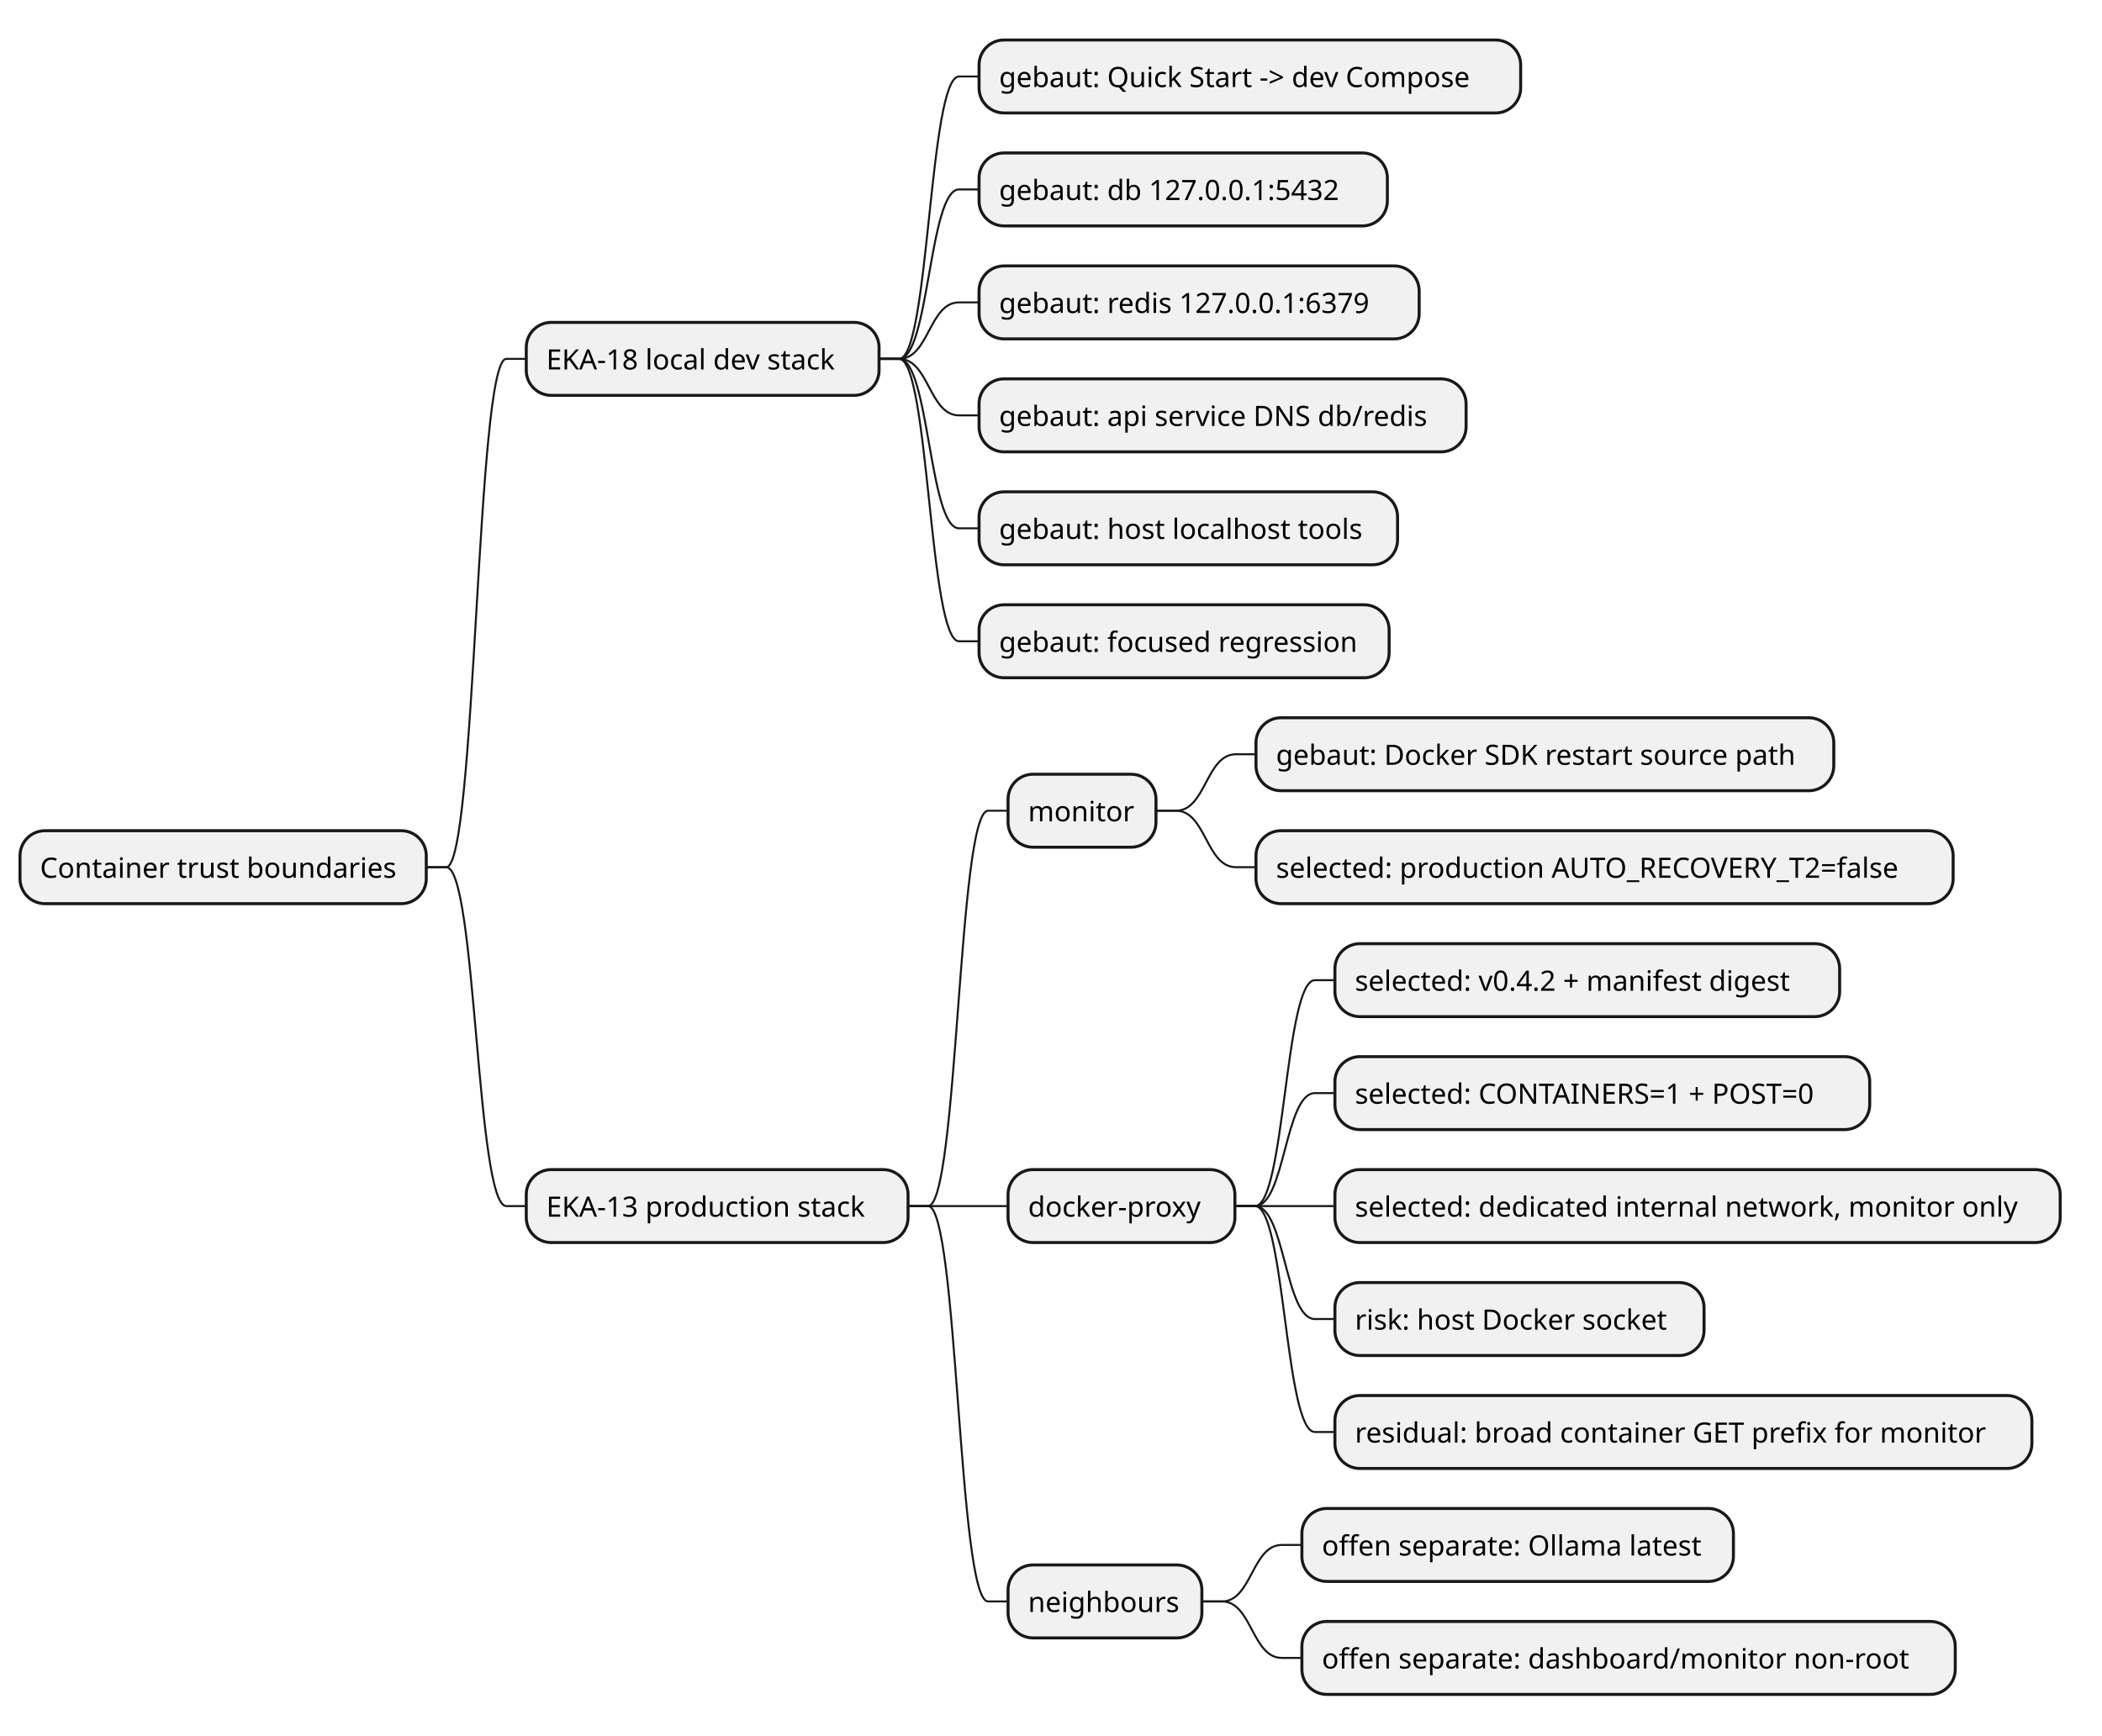
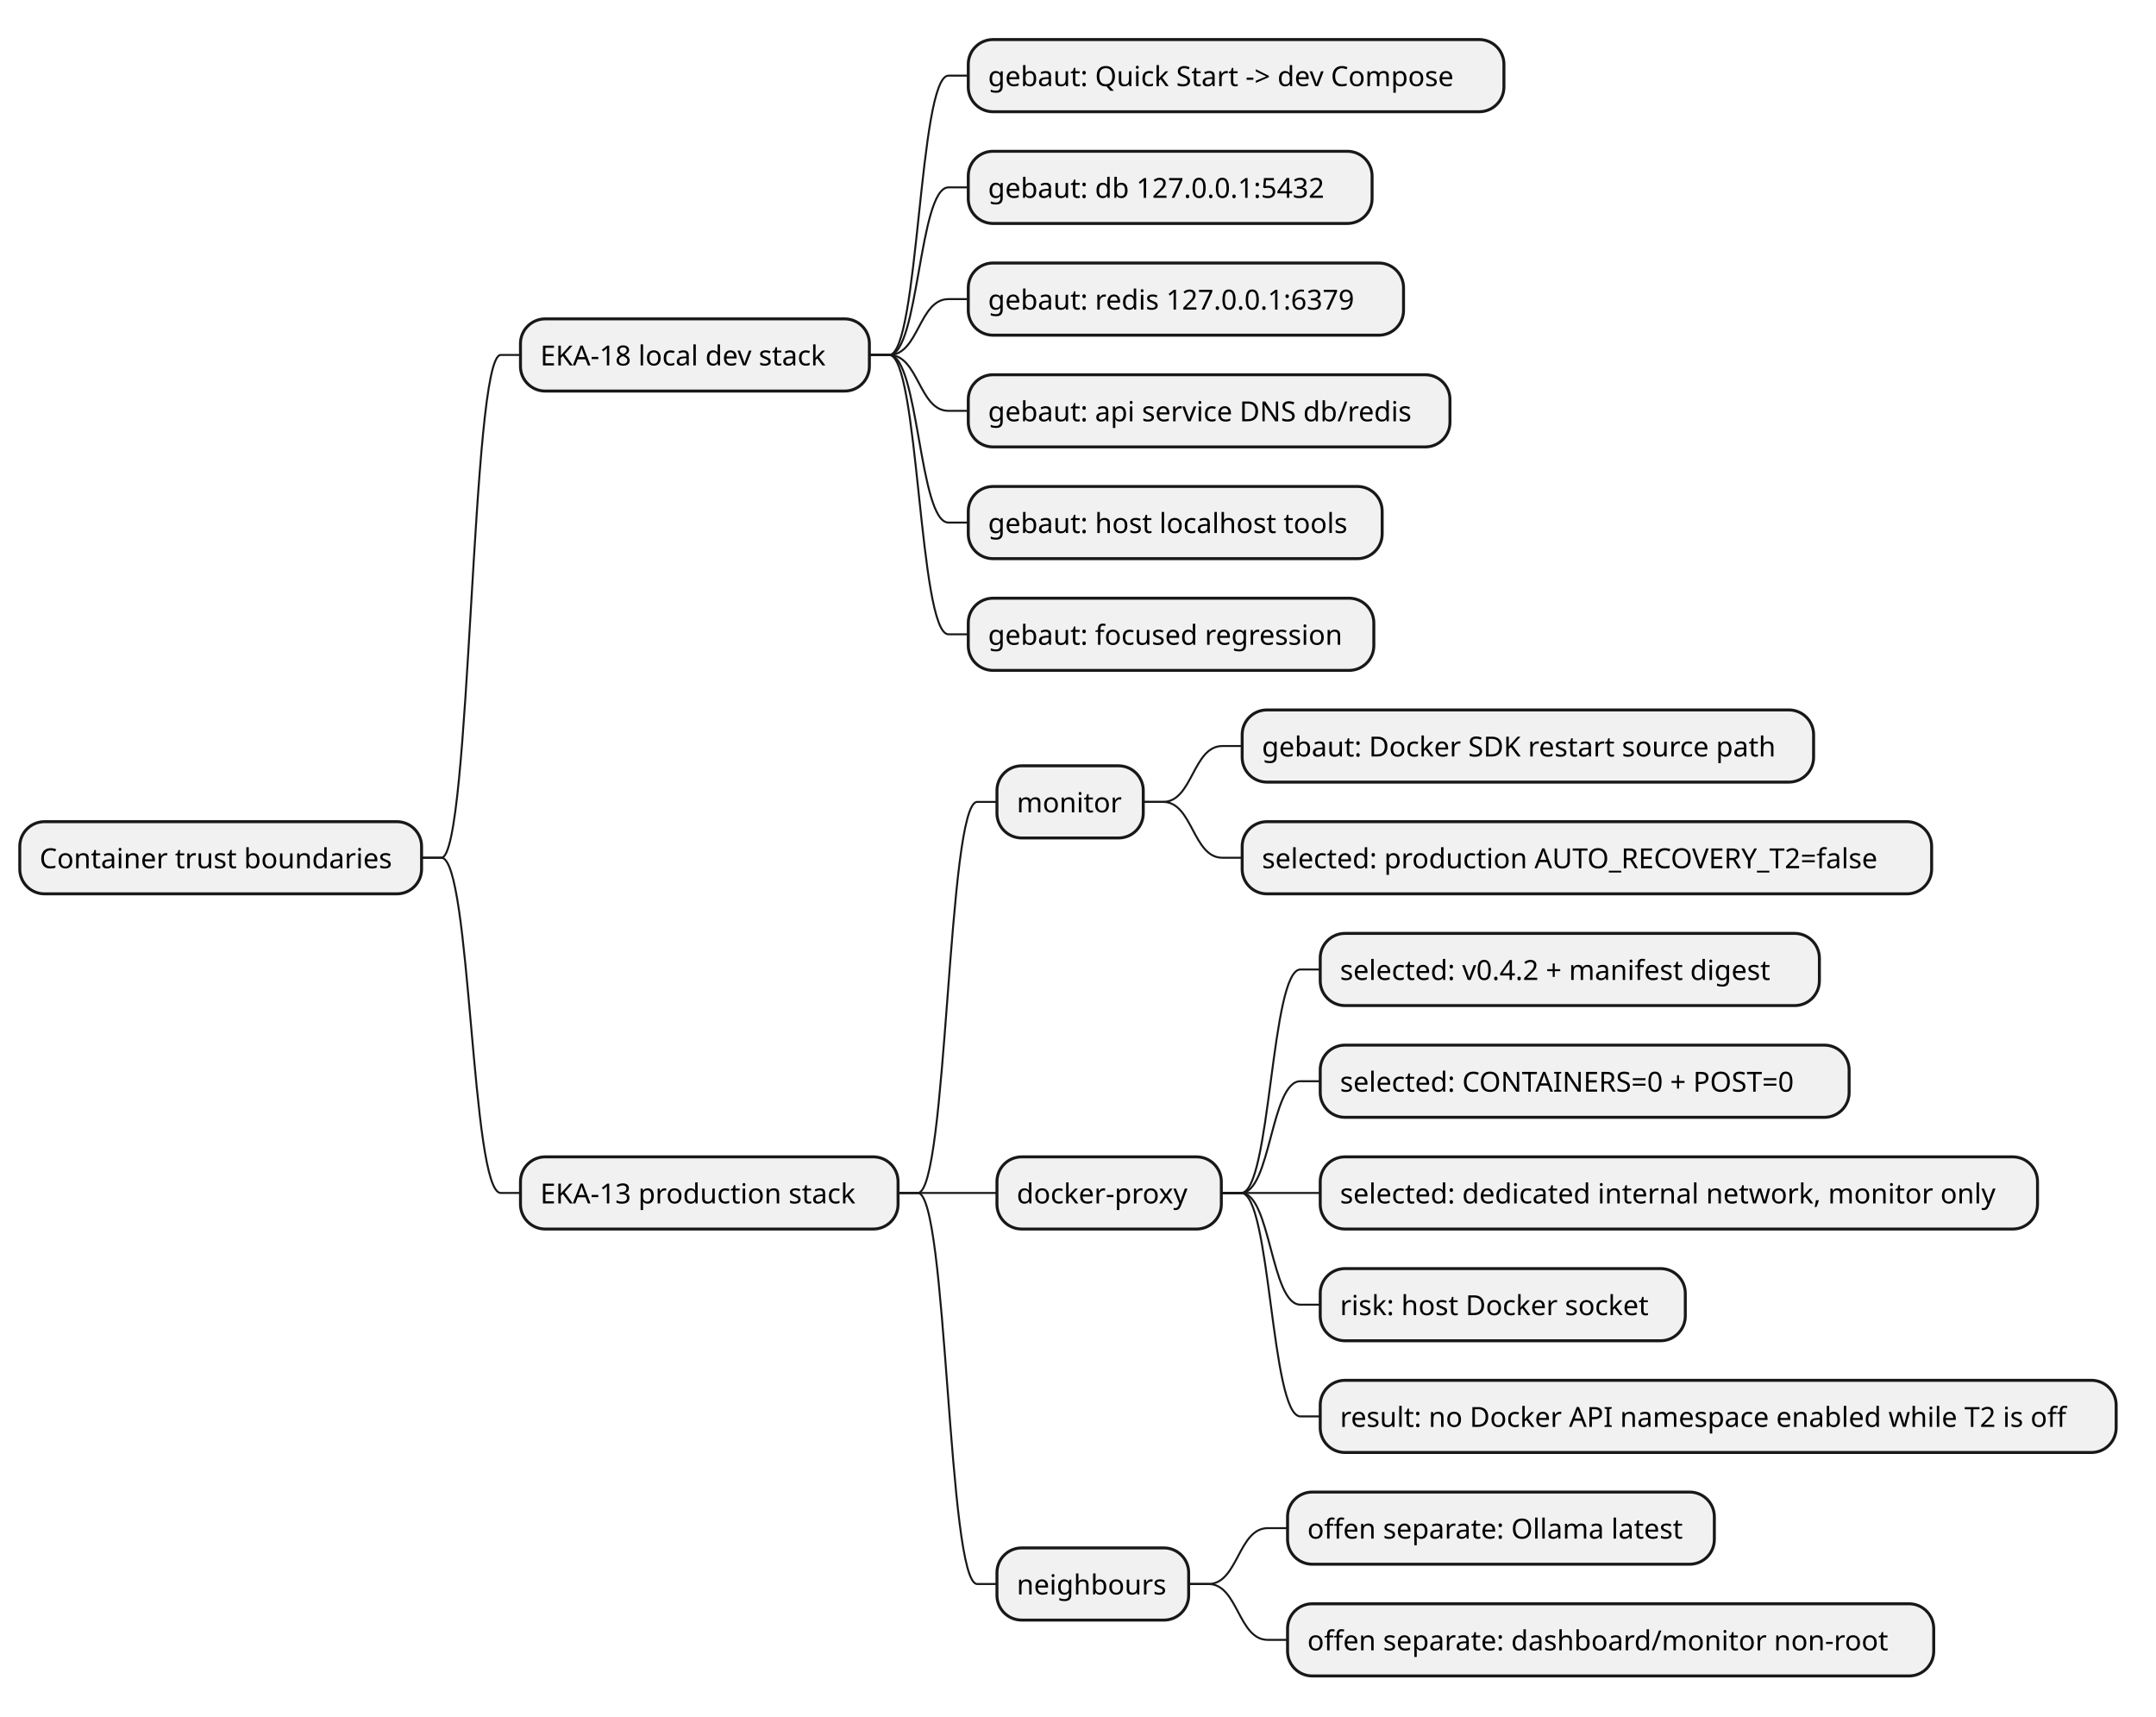
- <svg xmlns="http://www.w3.org/2000/svg" version="1.1" data-diagram-type="MINDMAP" style="width:1051px;height:868px;background:#FFFFFF;" width="1051px" height="868px" viewBox="0 0 1051 868" zoomAndPan="magnify" preserveAspectRatio="none" contentStyleType="text/css">
+ <svg xmlns="http://www.w3.org/2000/svg" version="1.1" data-diagram-type="MINDMAP" style="width:1090px;height:868px;background:#FFFFFF;" width="1090px" height="868px" viewBox="0 0 1090 868" zoomAndPan="magnify" preserveAspectRatio="none" contentStyleType="text/css">
  <defs />
  <g font-family="sans-serif" lengthAdjust="spacing">
    <rect x="10" y="415.418" width="203.135" height="36.488" fill="#F1F1F1" style="stroke:#181818;stroke-width:1.5;" rx="12.5" ry="12.5" />
    <text x="20" y="438.953" fill="#000" font-size="14" textLength="183.135">Container trust boundaries</text>
    <rect x="263.135" y="161.221" width="176.393" height="36.488" fill="#F1F1F1" style="stroke:#181818;stroke-width:1.5;" rx="12.5" ry="12.5" />
    <text x="273.135" y="184.756" fill="#000" font-size="14" textLength="156.393">EKA-18 local dev stack</text>
    <rect x="489.527" y="20" width="270.804" height="36.488" fill="#F1F1F1" style="stroke:#181818;stroke-width:1.5;" rx="12.5" ry="12.5" />
    <text x="499.527" y="43.535" fill="#000" font-size="14" textLength="250.804">gebaut: Quick Start -&gt; dev Compose</text>
    <path d="M439.527,179.465 L449.527,179.465 C464.527,179.465 464.527,38.244 479.527,38.244 L489.527,38.244" style="stroke:#181818;stroke-width:1;" fill="none" />
    <rect x="489.527" y="76.488" width="204.153" height="36.488" fill="#F1F1F1" style="stroke:#181818;stroke-width:1.5;" rx="12.5" ry="12.5" />
    <text x="499.527" y="100.023" fill="#000" font-size="14" textLength="184.153">gebaut: db 127.0.0.1:5432</text>
    <path d="M439.527,179.465 L449.527,179.465 C464.527,179.465 464.527,94.732 479.527,94.732 L489.527,94.732" style="stroke:#181818;stroke-width:1;" fill="none" />
    <rect x="489.527" y="132.977" width="220.054" height="36.488" fill="#F1F1F1" style="stroke:#181818;stroke-width:1.5;" rx="12.5" ry="12.5" />
    <text x="499.527" y="156.512" fill="#000" font-size="14" textLength="200.054">gebaut: redis 127.0.0.1:6379</text>
    <path d="M439.527,179.465 L449.527,179.465 C464.527,179.465 464.527,151.221 479.527,151.221 L489.527,151.221" style="stroke:#181818;stroke-width:1;" fill="none" />
    <rect x="489.527" y="189.465" width="243.521" height="36.488" fill="#F1F1F1" style="stroke:#181818;stroke-width:1.5;" rx="12.5" ry="12.5" />
    <text x="499.527" y="213" fill="#000" font-size="14" textLength="223.521">gebaut: api service DNS db/redis</text>
    <path d="M439.527,179.465 L449.527,179.465 C464.527,179.465 464.527,207.709 479.527,207.709 L489.527,207.709" style="stroke:#181818;stroke-width:1;" fill="none" />
    <rect x="489.527" y="245.953" width="209.253" height="36.488" fill="#F1F1F1" style="stroke:#181818;stroke-width:1.5;" rx="12.5" ry="12.5" />
    <text x="499.527" y="269.488" fill="#000" font-size="14" textLength="189.253">gebaut: host localhost tools</text>
    <path d="M439.527,179.465 L449.527,179.465 C464.527,179.465 464.527,264.197 479.527,264.197 L489.527,264.197" style="stroke:#181818;stroke-width:1;" fill="none" />
    <rect x="489.527" y="302.441" width="205.035" height="36.488" fill="#F1F1F1" style="stroke:#181818;stroke-width:1.5;" rx="12.5" ry="12.5" />
    <text x="499.527" y="325.977" fill="#000" font-size="14" textLength="185.035">gebaut: focused regression</text>
    <path d="M439.527,179.465 L449.527,179.465 C464.527,179.465 464.527,320.686 479.527,320.686 L489.527,320.686" style="stroke:#181818;stroke-width:1;" fill="none" />
    <path d="M213.135,433.662 L223.135,433.662 C238.135,433.662 238.135,179.465 253.135,179.465 L263.135,179.465" style="stroke:#181818;stroke-width:1;" fill="none" />
    <rect x="263.135" y="584.883" width="190.892" height="36.488" fill="#F1F1F1" style="stroke:#181818;stroke-width:1.5;" rx="12.5" ry="12.5" />
    <text x="273.135" y="608.418" fill="#000" font-size="14" textLength="170.892">EKA-13 production stack</text>
    <rect x="504.026" y="387.174" width="73.97" height="36.488" fill="#F1F1F1" style="stroke:#181818;stroke-width:1.5;" rx="12.5" ry="12.5" />
    <text x="514.026" y="410.709" fill="#000" font-size="14" textLength="53.97">monitor</text>
    <rect x="627.996" y="358.93" width="288.898" height="36.488" fill="#F1F1F1" style="stroke:#181818;stroke-width:1.5;" rx="12.5" ry="12.5" />
    <text x="637.996" y="382.465" fill="#000" font-size="14" textLength="268.898">gebaut: Docker SDK restart source path</text>
    <path d="M577.996,405.418 L587.996,405.418 C602.996,405.418 602.996,377.174 617.996,377.174 L627.996,377.174" style="stroke:#181818;stroke-width:1;" fill="none" />
    <rect x="627.996" y="415.418" width="348.576" height="36.488" fill="#F1F1F1" style="stroke:#181818;stroke-width:1.5;" rx="12.5" ry="12.5" />
    <text x="637.996" y="438.953" fill="#000" font-size="14" textLength="328.576">selected: production AUTO_RECOVERY_T2=false</text>
    <path d="M577.996,405.418 L587.996,405.418 C602.996,405.418 602.996,433.662 617.996,433.662 L627.996,433.662" style="stroke:#181818;stroke-width:1;" fill="none" />
    <path d="M454.026,603.127 L464.026,603.127 C479.026,603.127 479.026,405.418 494.026,405.418 L504.026,405.418" style="stroke:#181818;stroke-width:1;" fill="none" />
    <rect x="504.026" y="584.883" width="113.434" height="36.488" fill="#F1F1F1" style="stroke:#181818;stroke-width:1.5;" rx="12.5" ry="12.5" />
    <text x="514.026" y="608.418" fill="#000" font-size="14" textLength="93.434">docker-proxy</text>
    <rect x="667.46" y="471.906" width="252.36" height="36.488" fill="#F1F1F1" style="stroke:#181818;stroke-width:1.5;" rx="12.5" ry="12.5" />
    <text x="677.46" y="495.441" fill="#000" font-size="14" textLength="232.36">selected: v0.4.2 + manifest digest</text>
    <path d="M617.46,603.127 L627.46,603.127 C642.46,603.127 642.46,490.15 657.46,490.15 L667.46,490.15" style="stroke:#181818;stroke-width:1;" fill="none" />
    <rect x="667.46" y="528.395" width="267.393" height="36.488" fill="#F1F1F1" style="stroke:#181818;stroke-width:1.5;" rx="12.5" ry="12.5" />
-     <text x="677.46" y="551.93" fill="#000" font-size="14" textLength="247.393">selected: CONTAINERS=1 + POST=0</text>
+     <text x="677.46" y="551.93" fill="#000" font-size="14" textLength="247.393">selected: CONTAINERS=0 + POST=0</text>
    <path d="M617.46,603.127 L627.46,603.127 C642.46,603.127 642.46,546.639 657.46,546.639 L667.46,546.639" style="stroke:#181818;stroke-width:1;" fill="none" />
    <rect x="667.46" y="584.883" width="362.638" height="36.488" fill="#F1F1F1" style="stroke:#181818;stroke-width:1.5;" rx="12.5" ry="12.5" />
    <text x="677.46" y="608.418" fill="#000" font-size="14" textLength="342.638">selected: dedicated internal network, monitor only</text>
    <path d="M617.46,603.127 L627.46,603.127 C642.46,603.127 642.46,603.127 657.46,603.127 L667.46,603.127" style="stroke:#181818;stroke-width:1;" fill="none" />
    <rect x="667.46" y="641.371" width="184.568" height="36.488" fill="#F1F1F1" style="stroke:#181818;stroke-width:1.5;" rx="12.5" ry="12.5" />
    <text x="677.46" y="664.906" fill="#000" font-size="14" textLength="164.568">risk: host Docker socket</text>
    <path d="M617.46,603.127 L627.46,603.127 C642.46,603.127 642.46,659.615 657.46,659.615 L667.46,659.615" style="stroke:#181818;stroke-width:1;" fill="none" />
-     <rect x="667.46" y="697.859" width="348.494" height="36.488" fill="#F1F1F1" style="stroke:#181818;stroke-width:1.5;" rx="12.5" ry="12.5" />
-     <text x="677.46" y="721.395" fill="#000" font-size="14" textLength="328.494">residual: broad container GET prefix for monitor</text>
+     <rect x="667.46" y="697.859" width="402.402" height="36.488" fill="#F1F1F1" style="stroke:#181818;stroke-width:1.5;" rx="12.5" ry="12.5" />
+     <text x="677.46" y="721.395" fill="#000" font-size="14" textLength="382.402">result: no Docker API namespace enabled while T2 is off</text>
    <path d="M617.46,603.127 L627.46,603.127 C642.46,603.127 642.46,716.104 657.46,716.104 L667.46,716.104" style="stroke:#181818;stroke-width:1;" fill="none" />
    <path d="M454.026,603.127 L464.026,603.127 C479.026,603.127 479.026,603.127 494.026,603.127 L504.026,603.127" style="stroke:#181818;stroke-width:1;" fill="none" />
    <rect x="504.026" y="782.592" width="96.918" height="36.488" fill="#F1F1F1" style="stroke:#181818;stroke-width:1.5;" rx="12.5" ry="12.5" />
    <text x="514.026" y="806.127" fill="#000" font-size="14" textLength="76.918">neighbours</text>
    <rect x="650.944" y="754.348" width="215.768" height="36.488" fill="#F1F1F1" style="stroke:#181818;stroke-width:1.5;" rx="12.5" ry="12.5" />
    <text x="660.944" y="777.883" fill="#000" font-size="14" textLength="195.768">offen separate: Ollama latest</text>
    <path d="M600.944,800.836 L610.944,800.836 C625.944,800.836 625.944,772.592 640.944,772.592 L650.944,772.592" style="stroke:#181818;stroke-width:1;" fill="none" />
    <rect x="650.944" y="810.836" width="326.681" height="36.488" fill="#F1F1F1" style="stroke:#181818;stroke-width:1.5;" rx="12.5" ry="12.5" />
    <text x="660.944" y="834.371" fill="#000" font-size="14" textLength="306.681">offen separate: dashboard/monitor non-root</text>
    <path d="M600.944,800.836 L610.944,800.836 C625.944,800.836 625.944,829.08 640.944,829.08 L650.944,829.08" style="stroke:#181818;stroke-width:1;" fill="none" />
    <path d="M454.026,603.127 L464.026,603.127 C479.026,603.127 479.026,800.836 494.026,800.836 L504.026,800.836" style="stroke:#181818;stroke-width:1;" fill="none" />
    <path d="M213.135,433.662 L223.135,433.662 C238.135,433.662 238.135,603.127 253.135,603.127 L263.135,603.127" style="stroke:#181818;stroke-width:1;" fill="none" />
  </g>
</svg>
